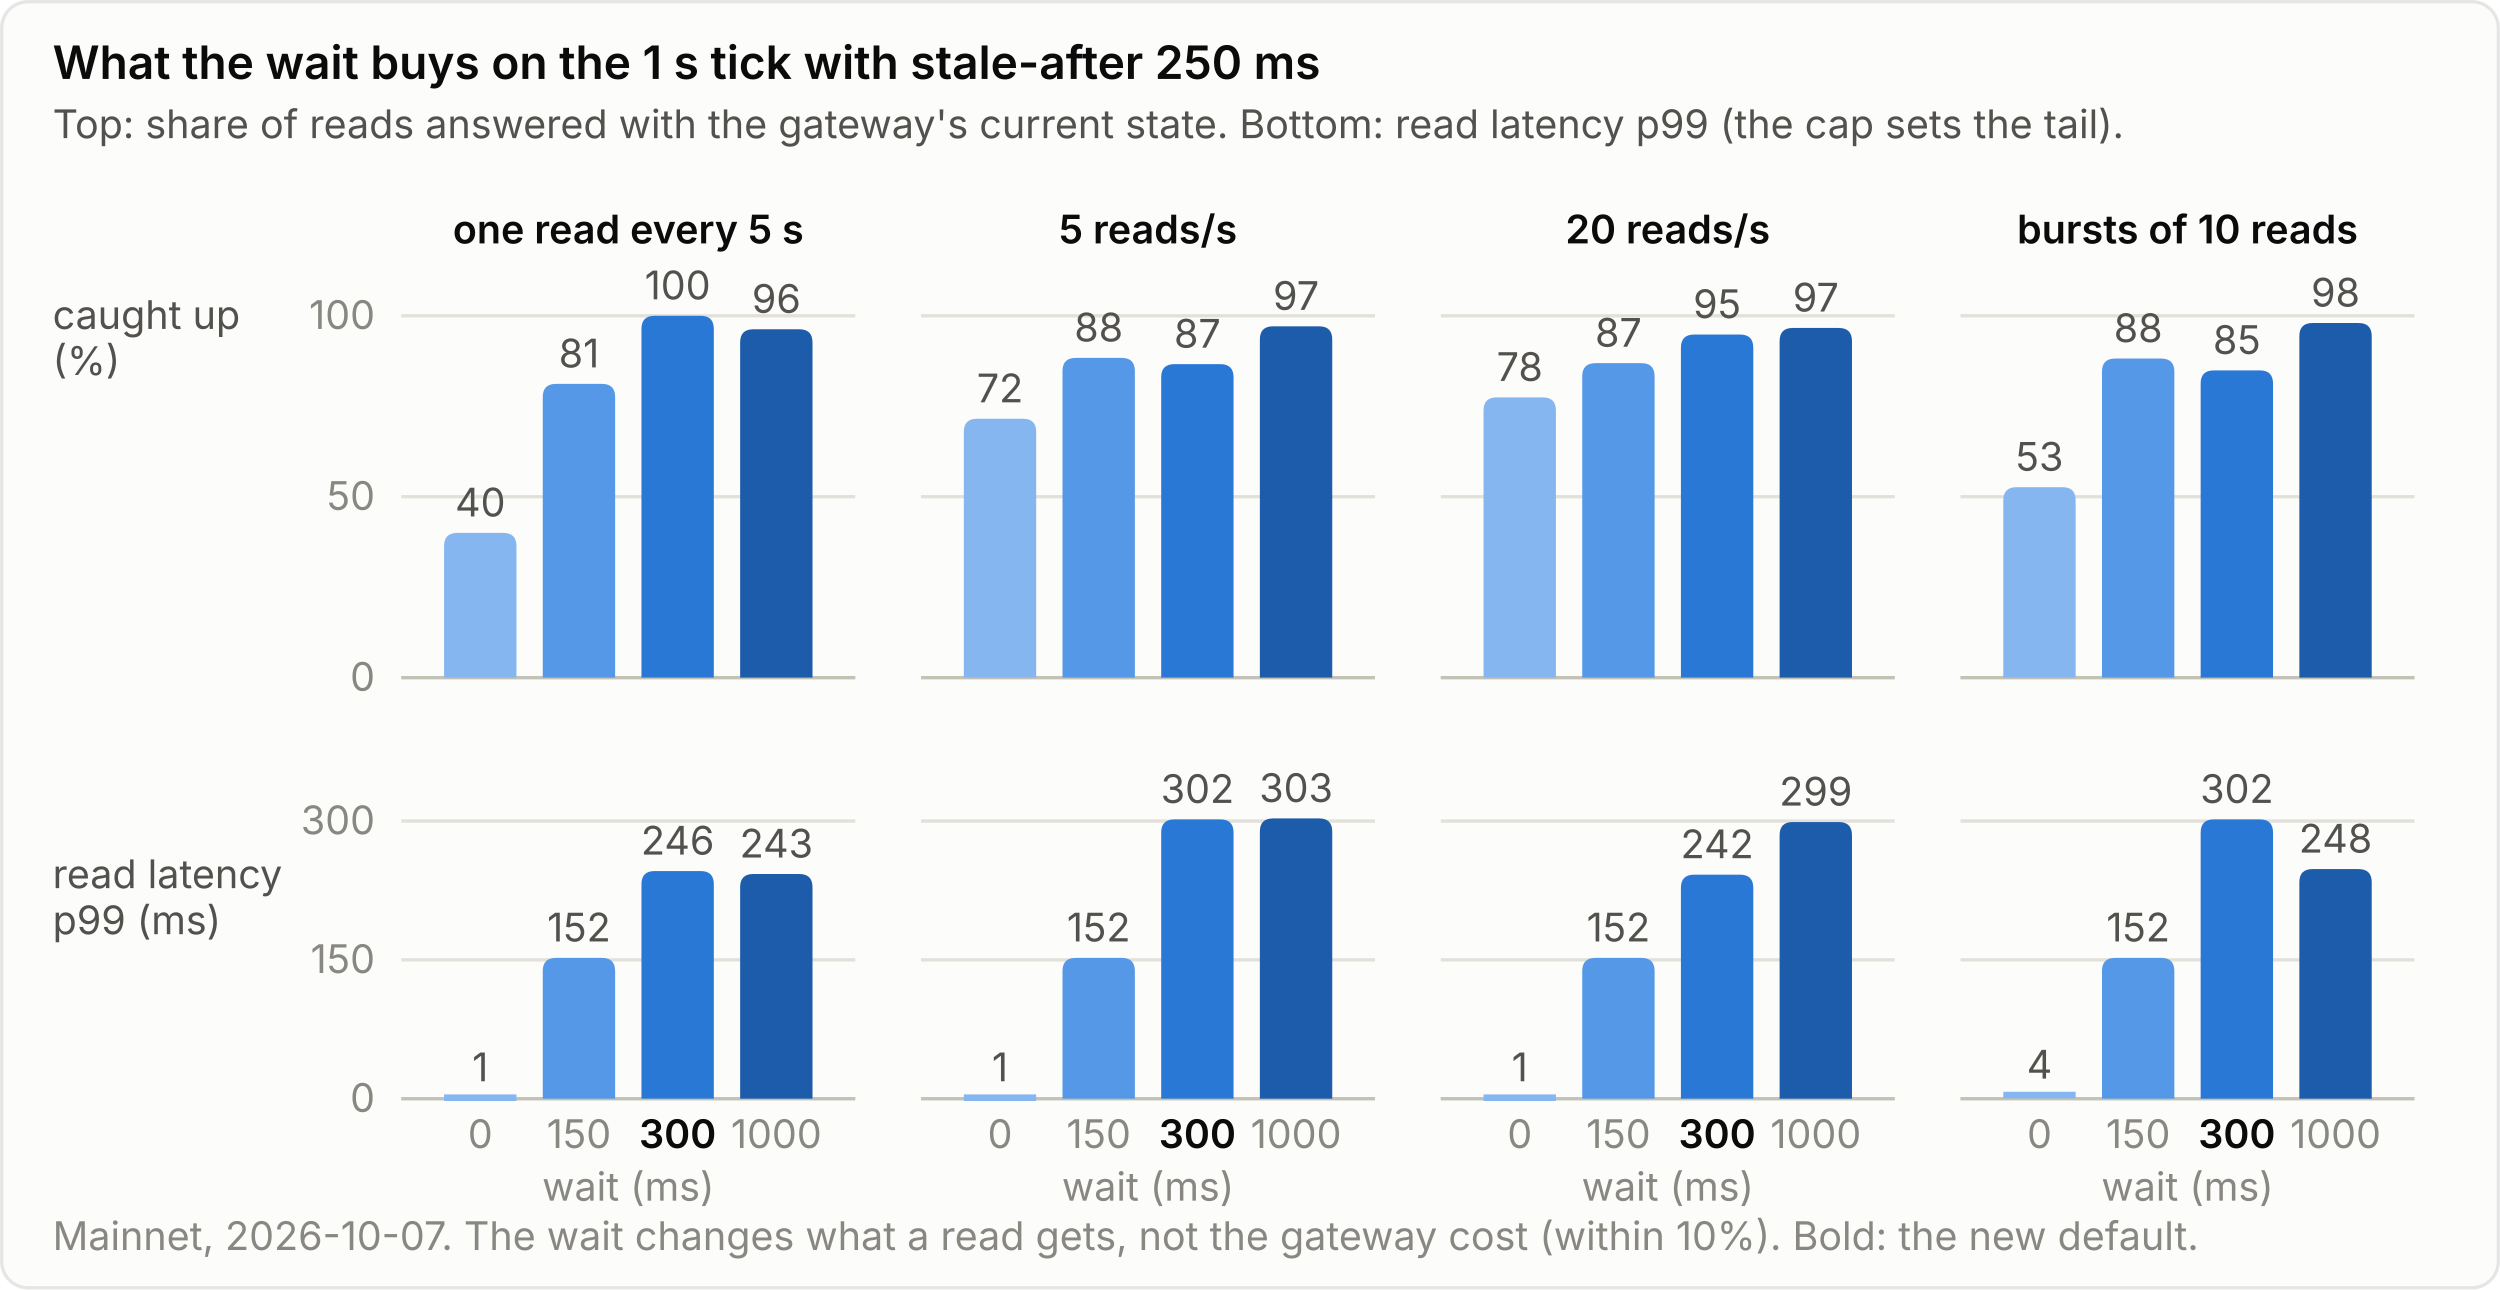
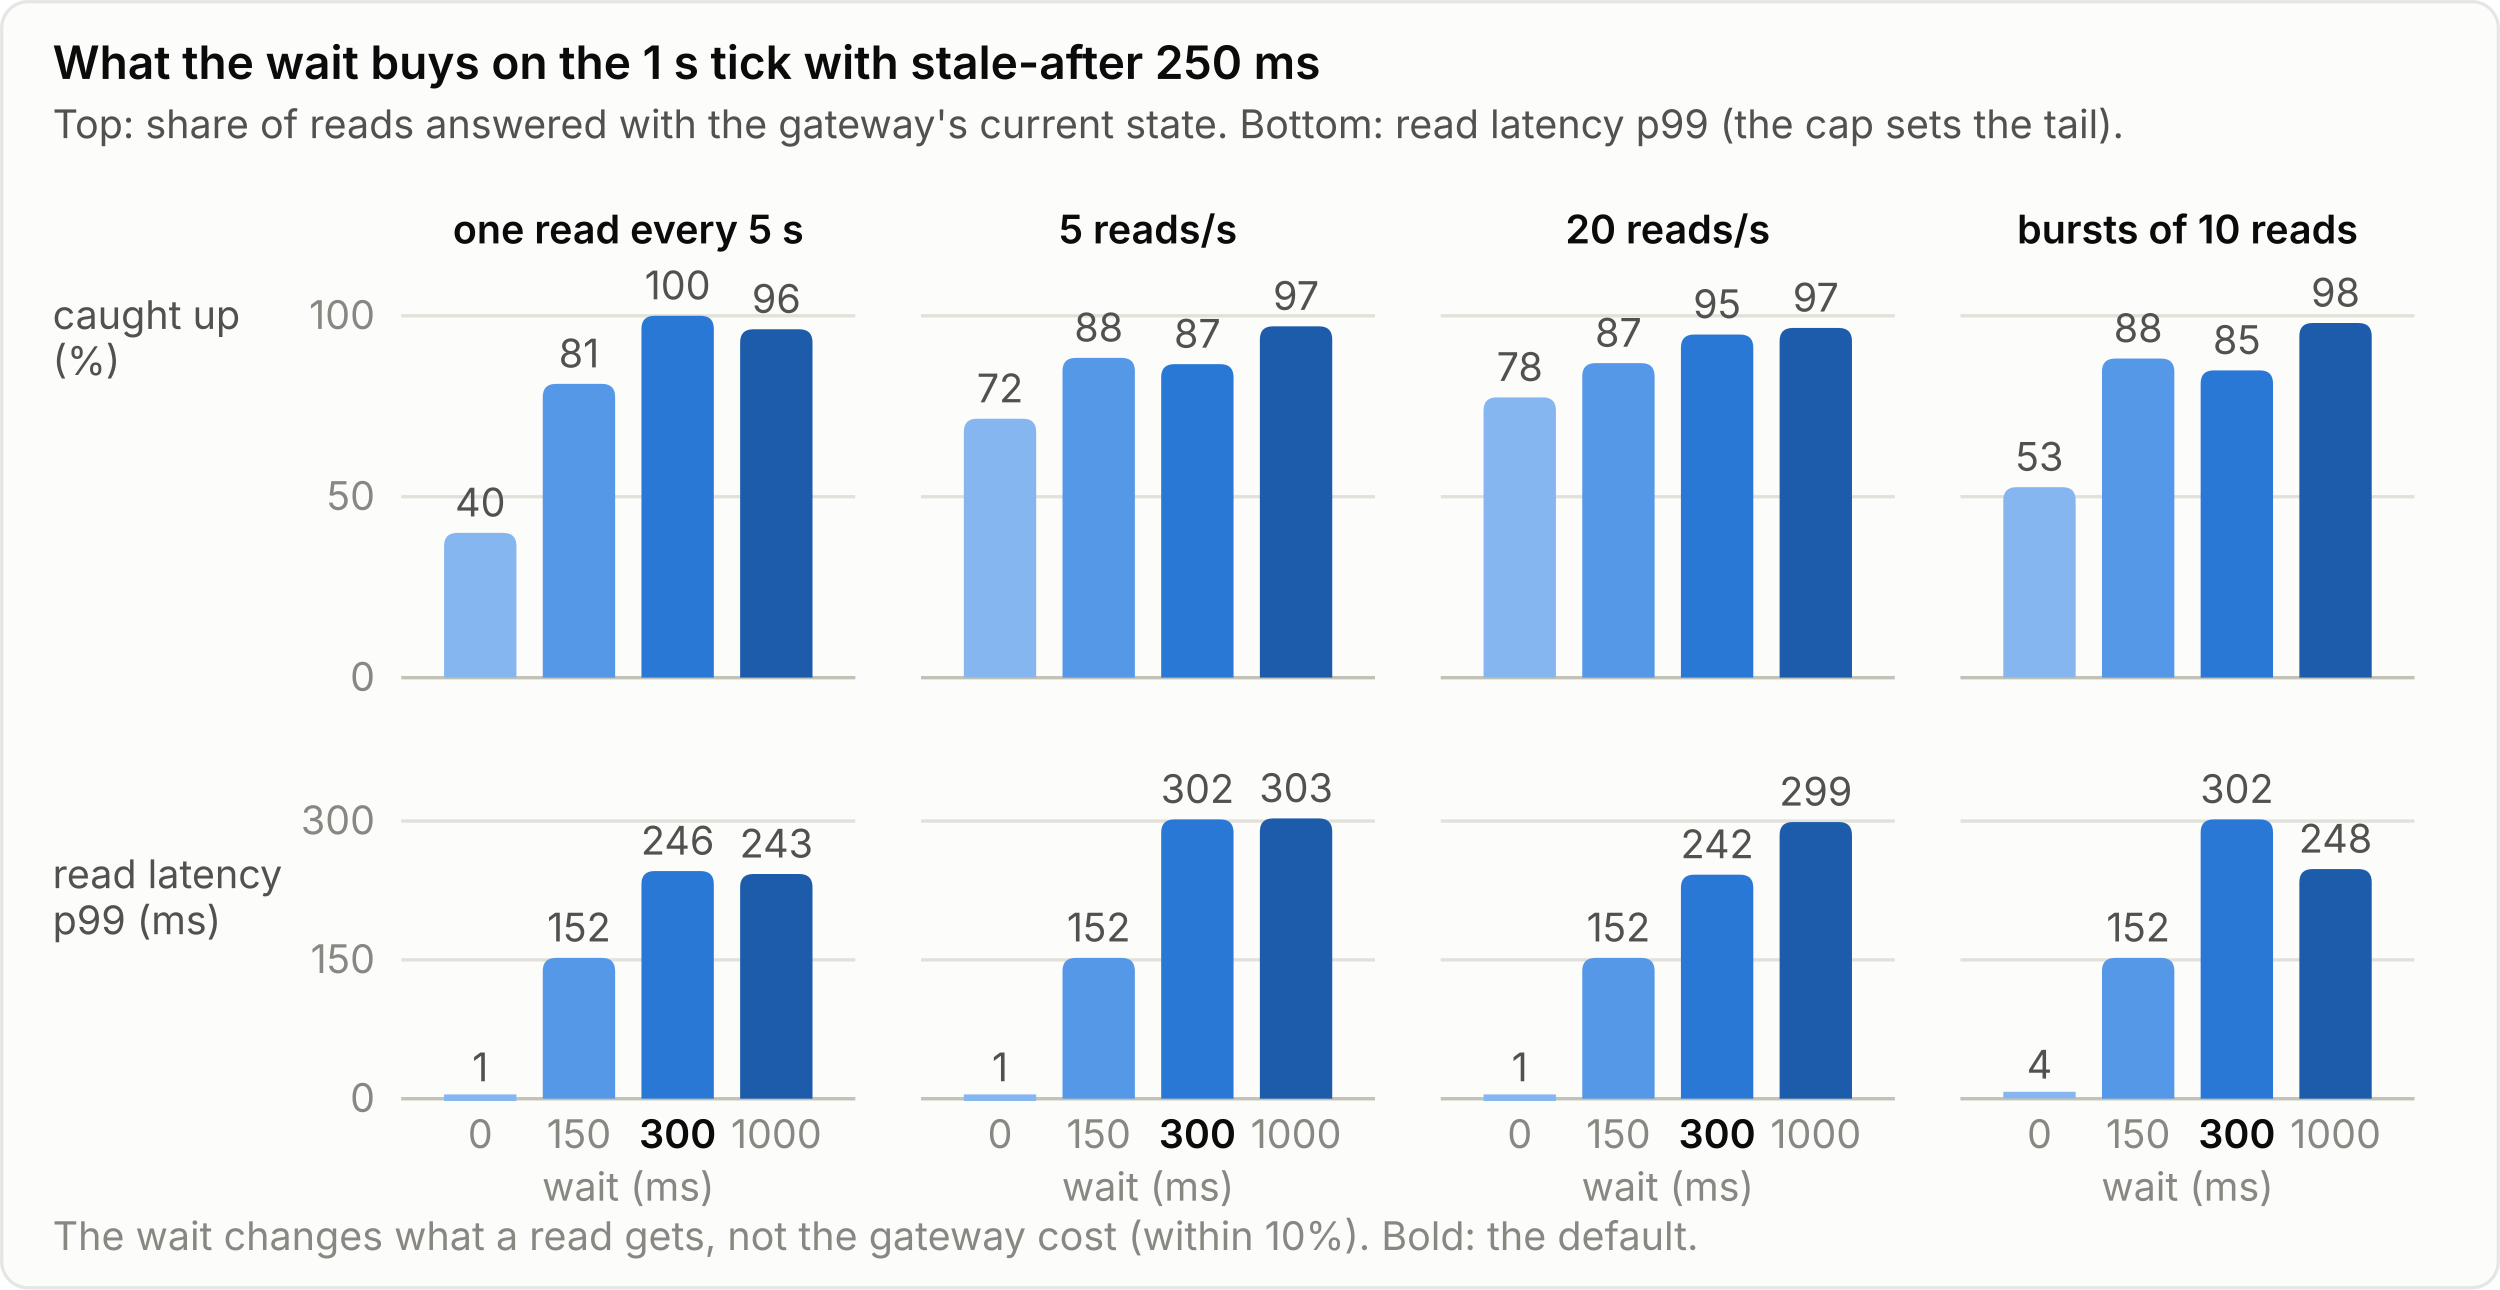
<svg xmlns="http://www.w3.org/2000/svg" viewBox="0 0 760 392" width="760" height="392" font-family="system-ui, -apple-system, 'Segoe UI', sans-serif" role="img" aria-labelledby="title desc">
  <rect x="0.5" y="0.5" width="759" height="391" rx="8" fill="#fcfcfb" stroke="rgba(11,11,11,0.10)" />
  <text x="16.0" y="24.0" font-size="14" fill="#0b0b0b" text-anchor="start" font-weight="600">What the wait buys on the 1 s tick with stale-after 250 ms</text>
  <text x="16.0" y="42.0" font-size="12" fill="#52514e" text-anchor="start" font-weight="normal">Top: share of reads answered with the gateway's current state. Bottom: read latency p99 (the cap sets the tail).</text>
  <line x1="122" y1="206.0" x2="260" y2="206.0" stroke="#e1e0d9" />
  <text x="114.0" y="210.0" font-size="12" fill="#898781" text-anchor="end" font-weight="normal">0</text>
  <line x1="122" y1="151.0" x2="260" y2="151.0" stroke="#e1e0d9" />
  <text x="114.0" y="155.0" font-size="12" fill="#898781" text-anchor="end" font-weight="normal">50</text>
  <line x1="122" y1="96.0" x2="260" y2="96.0" stroke="#e1e0d9" />
  <text x="114.0" y="100.0" font-size="12" fill="#898781" text-anchor="end" font-weight="normal">100</text>
  <line x1="122" y1="206.0" x2="260" y2="206.0" stroke="#c3c2b7" />
  <path d="M135.0,206.0 L135.0,166.0 Q135.0,162.0 139.0,162.0 L153.0,162.0 Q157.0,162.0 157.0,166.0 L157.0,206.0 Z" fill="#86b6ef" />
  <text x="146.0" y="157.0" font-size="12" fill="#52514e" text-anchor="middle" font-weight="normal">40</text>
  <path d="M165.0,206.0 L165.0,120.7 Q165.0,116.7 169.0,116.7 L183.0,116.7 Q187.0,116.7 187.0,120.7 L187.0,206.0 Z" fill="#5598e7" />
  <text x="176.0" y="111.7" font-size="12" fill="#52514e" text-anchor="middle" font-weight="normal">81</text>
  <path d="M195.0,206.0 L195.0,100.0 Q195.0,96.0 199.0,96.0 L213.0,96.0 Q217.0,96.0 217.0,100.0 L217.0,206.0 Z" fill="#2a78d6" />
  <text x="206.0" y="91.0" font-size="12" fill="#52514e" text-anchor="middle" font-weight="normal">100</text>
  <path d="M225.0,206.0 L225.0,104.1 Q225.0,100.1 229.0,100.1 L243.0,100.1 Q247.0,100.1 247.0,104.1 L247.0,206.0 Z" fill="#1c5cab" />
  <text x="236.0" y="95.1" font-size="12" fill="#52514e" text-anchor="middle" font-weight="normal">96</text>
  <text x="191.0" y="74.0" font-size="12" fill="#0b0b0b" text-anchor="middle" font-weight="600">one read every 5 s</text>
  <line x1="280" y1="206.0" x2="418" y2="206.0" stroke="#e1e0d9" />
  <line x1="280" y1="151.0" x2="418" y2="151.0" stroke="#e1e0d9" />
  <line x1="280" y1="96.0" x2="418" y2="96.0" stroke="#e1e0d9" />
  <line x1="280" y1="206.0" x2="418" y2="206.0" stroke="#c3c2b7" />
  <path d="M293.0,206.0 L293.0,131.3 Q293.0,127.3 297.0,127.3 L311.0,127.3 Q315.0,127.3 315.0,131.3 L315.0,206.0 Z" fill="#86b6ef" />
  <text x="304.0" y="122.3" font-size="12" fill="#52514e" text-anchor="middle" font-weight="normal">72</text>
  <path d="M323.0,206.0 L323.0,112.8 Q323.0,108.8 327.0,108.8 L341.0,108.8 Q345.0,108.8 345.0,112.8 L345.0,206.0 Z" fill="#5598e7" />
  <text x="334.0" y="103.8" font-size="12" fill="#52514e" text-anchor="middle" font-weight="normal">88</text>
  <path d="M353.0,206.0 L353.0,114.7 Q353.0,110.7 357.0,110.7 L371.0,110.7 Q375.0,110.7 375.0,114.7 L375.0,206.0 Z" fill="#2a78d6" />
  <text x="364.0" y="105.7" font-size="12" fill="#52514e" text-anchor="middle" font-weight="normal">87</text>
  <path d="M383.0,206.0 L383.0,103.2 Q383.0,99.2 387.0,99.2 L401.0,99.2 Q405.0,99.2 405.0,103.2 L405.0,206.0 Z" fill="#1c5cab" />
  <text x="394.0" y="94.2" font-size="12" fill="#52514e" text-anchor="middle" font-weight="normal">97</text>
  <text x="349.0" y="74.0" font-size="12" fill="#0b0b0b" text-anchor="middle" font-weight="600">5 reads/s</text>
  <line x1="438" y1="206.0" x2="576" y2="206.0" stroke="#e1e0d9" />
  <line x1="438" y1="151.0" x2="576" y2="151.0" stroke="#e1e0d9" />
  <line x1="438" y1="96.0" x2="576" y2="96.0" stroke="#e1e0d9" />
  <line x1="438" y1="206.0" x2="576" y2="206.0" stroke="#c3c2b7" />
  <path d="M451.0,206.0 L451.0,124.8 Q451.0,120.8 455.0,120.8 L469.0,120.8 Q473.0,120.8 473.0,124.8 L473.0,206.0 Z" fill="#86b6ef" />
  <text x="462.0" y="115.8" font-size="12" fill="#52514e" text-anchor="middle" font-weight="normal">78</text>
  <path d="M481.0,206.0 L481.0,114.4 Q481.0,110.4 485.0,110.4 L499.0,110.4 Q503.0,110.4 503.0,114.4 L503.0,206.0 Z" fill="#5598e7" />
  <text x="492.0" y="105.4" font-size="12" fill="#52514e" text-anchor="middle" font-weight="normal">87</text>
  <path d="M511.0,206.0 L511.0,105.7 Q511.0,101.7 515.0,101.7 L529.0,101.7 Q533.0,101.7 533.0,105.7 L533.0,206.0 Z" fill="#2a78d6" />
  <text x="522.0" y="96.7" font-size="12" fill="#52514e" text-anchor="middle" font-weight="normal">95</text>
  <path d="M541.0,206.0 L541.0,103.7 Q541.0,99.7 545.0,99.7 L559.0,99.7 Q563.0,99.7 563.0,103.7 L563.0,206.0 Z" fill="#1c5cab" />
  <text x="552.0" y="94.7" font-size="12" fill="#52514e" text-anchor="middle" font-weight="normal">97</text>
  <text x="507.0" y="74.0" font-size="12" fill="#0b0b0b" text-anchor="middle" font-weight="600">20 reads/s</text>
  <line x1="596" y1="206.0" x2="734" y2="206.0" stroke="#e1e0d9" />
  <line x1="596" y1="151.0" x2="734" y2="151.0" stroke="#e1e0d9" />
  <line x1="596" y1="96.0" x2="734" y2="96.0" stroke="#e1e0d9" />
  <line x1="596" y1="206.0" x2="734" y2="206.0" stroke="#c3c2b7" />
  <path d="M609.0,206.0 L609.0,152.1 Q609.0,148.1 613.0,148.1 L627.0,148.1 Q631.0,148.1 631.0,152.1 L631.0,206.0 Z" fill="#86b6ef" />
  <text x="620.0" y="143.1" font-size="12" fill="#52514e" text-anchor="middle" font-weight="normal">53</text>
  <path d="M639.0,206.0 L639.0,113.0 Q639.0,109.0 643.0,109.0 L657.0,109.0 Q661.0,109.0 661.0,113.0 L661.0,206.0 Z" fill="#5598e7" />
  <text x="650.0" y="104.0" font-size="12" fill="#52514e" text-anchor="middle" font-weight="normal">88</text>
  <path d="M669.0,206.0 L669.0,116.6 Q669.0,112.6 673.0,112.6 L687.0,112.6 Q691.0,112.6 691.0,116.6 L691.0,206.0 Z" fill="#2a78d6" />
  <text x="680.0" y="107.6" font-size="12" fill="#52514e" text-anchor="middle" font-weight="normal">85</text>
  <path d="M699.0,206.0 L699.0,102.2 Q699.0,98.2 703.0,98.2 L717.0,98.2 Q721.0,98.2 721.0,102.2 L721.0,206.0 Z" fill="#1c5cab" />
  <text x="710.0" y="93.2" font-size="12" fill="#52514e" text-anchor="middle" font-weight="normal">98</text>
  <text x="665.0" y="74.0" font-size="12" fill="#0b0b0b" text-anchor="middle" font-weight="600">bursts of 10 reads</text>
  <text x="16.0" y="100.0" font-size="12" fill="#52514e" text-anchor="start" font-weight="normal">caught up</text>
  <text x="16.0" y="114.0" font-size="12" fill="#52514e" text-anchor="start" font-weight="normal">(%)</text>
  <line x1="122" y1="334.0" x2="260" y2="334.0" stroke="#e1e0d9" />
  <text x="114.0" y="338.0" font-size="12" fill="#898781" text-anchor="end" font-weight="normal">0</text>
  <line x1="122" y1="291.8" x2="260" y2="291.8" stroke="#e1e0d9" />
  <text x="114.0" y="295.8" font-size="12" fill="#898781" text-anchor="end" font-weight="normal">150</text>
  <line x1="122" y1="249.6" x2="260" y2="249.6" stroke="#e1e0d9" />
  <text x="114.0" y="253.6" font-size="12" fill="#898781" text-anchor="end" font-weight="normal">300</text>
  <line x1="122" y1="334.0" x2="260" y2="334.0" stroke="#c3c2b7" />
  <rect x="135.0" y="332.7" width="22" height="2.0" fill="#86b6ef" />
  <text x="146.0" y="328.7" font-size="12" fill="#52514e" text-anchor="middle" font-weight="normal">1</text>
  <text x="146.0" y="349.0" font-size="12" fill="#898781" text-anchor="middle" font-weight="normal">0</text>
  <path d="M165.0,334.0 L165.0,295.2 Q165.0,291.2 169.0,291.2 L183.0,291.2 Q187.0,291.2 187.0,295.2 L187.0,334.0 Z" fill="#5598e7" />
  <text x="176.0" y="286.2" font-size="12" fill="#52514e" text-anchor="middle" font-weight="normal">152</text>
  <text x="176.0" y="349.0" font-size="12" fill="#898781" text-anchor="middle" font-weight="normal">150</text>
  <path d="M195.0,334.0 L195.0,268.8 Q195.0,264.8 199.0,264.8 L213.0,264.8 Q217.0,264.8 217.0,268.8 L217.0,334.0 Z" fill="#2a78d6" />
  <text x="206.0" y="259.8" font-size="12" fill="#52514e" text-anchor="middle" font-weight="normal">246</text>
  <text x="206.0" y="349.0" font-size="12" fill="#0b0b0b" text-anchor="middle" font-weight="600">300</text>
  <path d="M225.0,334.0 L225.0,269.7 Q225.0,265.7 229.0,265.7 L243.0,265.7 Q247.0,265.7 247.0,269.7 L247.0,334.0 Z" fill="#1c5cab" />
  <text x="236.0" y="260.7" font-size="12" fill="#52514e" text-anchor="middle" font-weight="normal">243</text>
  <text x="236.0" y="349.0" font-size="12" fill="#898781" text-anchor="middle" font-weight="normal">1000</text>
  <text x="191.0" y="365.0" font-size="12" fill="#898781" text-anchor="middle" font-weight="normal">wait (ms)</text>
  <line x1="280" y1="334.0" x2="418" y2="334.0" stroke="#e1e0d9" />
  <line x1="280" y1="291.8" x2="418" y2="291.8" stroke="#e1e0d9" />
  <line x1="280" y1="249.6" x2="418" y2="249.6" stroke="#e1e0d9" />
  <line x1="280" y1="334.0" x2="418" y2="334.0" stroke="#c3c2b7" />
  <rect x="293.0" y="332.7" width="22" height="2.0" fill="#86b6ef" />
  <text x="304.0" y="328.7" font-size="12" fill="#52514e" text-anchor="middle" font-weight="normal">1</text>
  <text x="304.0" y="349.0" font-size="12" fill="#898781" text-anchor="middle" font-weight="normal">0</text>
  <path d="M323.0,334.0 L323.0,295.2 Q323.0,291.2 327.0,291.2 L341.0,291.2 Q345.0,291.2 345.0,295.2 L345.0,334.0 Z" fill="#5598e7" />
  <text x="334.0" y="286.2" font-size="12" fill="#52514e" text-anchor="middle" font-weight="normal">152</text>
  <text x="334.0" y="349.0" font-size="12" fill="#898781" text-anchor="middle" font-weight="normal">150</text>
  <path d="M353.0,334.0 L353.0,253.1 Q353.0,249.1 357.0,249.1 L371.0,249.1 Q375.0,249.1 375.0,253.1 L375.0,334.0 Z" fill="#2a78d6" />
  <text x="364.0" y="244.1" font-size="12" fill="#52514e" text-anchor="middle" font-weight="normal">302</text>
  <text x="364.0" y="349.0" font-size="12" fill="#0b0b0b" text-anchor="middle" font-weight="600">300</text>
  <path d="M383.0,334.0 L383.0,252.8 Q383.0,248.8 387.0,248.8 L401.0,248.8 Q405.0,248.8 405.0,252.8 L405.0,334.0 Z" fill="#1c5cab" />
  <text x="394.0" y="243.8" font-size="12" fill="#52514e" text-anchor="middle" font-weight="normal">303</text>
  <text x="394.0" y="349.0" font-size="12" fill="#898781" text-anchor="middle" font-weight="normal">1000</text>
  <text x="349.0" y="365.0" font-size="12" fill="#898781" text-anchor="middle" font-weight="normal">wait (ms)</text>
  <line x1="438" y1="334.0" x2="576" y2="334.0" stroke="#e1e0d9" />
  <line x1="438" y1="291.8" x2="576" y2="291.8" stroke="#e1e0d9" />
  <line x1="438" y1="249.6" x2="576" y2="249.6" stroke="#e1e0d9" />
  <line x1="438" y1="334.0" x2="576" y2="334.0" stroke="#c3c2b7" />
  <rect x="451.0" y="332.7" width="22" height="2.0" fill="#86b6ef" />
  <text x="462.0" y="328.7" font-size="12" fill="#52514e" text-anchor="middle" font-weight="normal">1</text>
  <text x="462.0" y="349.0" font-size="12" fill="#898781" text-anchor="middle" font-weight="normal">0</text>
  <path d="M481.0,334.0 L481.0,295.2 Q481.0,291.2 485.0,291.2 L499.0,291.2 Q503.0,291.2 503.0,295.2 L503.0,334.0 Z" fill="#5598e7" />
  <text x="492.0" y="286.2" font-size="12" fill="#52514e" text-anchor="middle" font-weight="normal">152</text>
  <text x="492.0" y="349.0" font-size="12" fill="#898781" text-anchor="middle" font-weight="normal">150</text>
  <path d="M511.0,334.0 L511.0,269.9 Q511.0,265.9 515.0,265.9 L529.0,265.9 Q533.0,265.9 533.0,269.9 L533.0,334.0 Z" fill="#2a78d6" />
  <text x="522.0" y="260.9" font-size="12" fill="#52514e" text-anchor="middle" font-weight="normal">242</text>
  <text x="522.0" y="349.0" font-size="12" fill="#0b0b0b" text-anchor="middle" font-weight="600">300</text>
  <path d="M541.0,334.0 L541.0,253.9 Q541.0,249.9 545.0,249.9 L559.0,249.9 Q563.0,249.9 563.0,253.9 L563.0,334.0 Z" fill="#1c5cab" />
  <text x="552.0" y="244.9" font-size="12" fill="#52514e" text-anchor="middle" font-weight="normal">299</text>
  <text x="552.0" y="349.0" font-size="12" fill="#898781" text-anchor="middle" font-weight="normal">1000</text>
  <text x="507.0" y="365.0" font-size="12" fill="#898781" text-anchor="middle" font-weight="normal">wait (ms)</text>
  <line x1="596" y1="334.0" x2="734" y2="334.0" stroke="#e1e0d9" />
  <line x1="596" y1="291.8" x2="734" y2="291.8" stroke="#e1e0d9" />
  <line x1="596" y1="249.6" x2="734" y2="249.6" stroke="#e1e0d9" />
  <line x1="596" y1="334.0" x2="734" y2="334.0" stroke="#c3c2b7" />
  <rect x="609.0" y="331.9" width="22" height="2.0" fill="#86b6ef" />
  <text x="620.0" y="327.9" font-size="12" fill="#52514e" text-anchor="middle" font-weight="normal">4</text>
  <text x="620.0" y="349.0" font-size="12" fill="#898781" text-anchor="middle" font-weight="normal">0</text>
  <path d="M639.0,334.0 L639.0,295.2 Q639.0,291.2 643.0,291.2 L657.0,291.2 Q661.0,291.2 661.0,295.2 L661.0,334.0 Z" fill="#5598e7" />
  <text x="650.0" y="286.2" font-size="12" fill="#52514e" text-anchor="middle" font-weight="normal">152</text>
  <text x="650.0" y="349.0" font-size="12" fill="#898781" text-anchor="middle" font-weight="normal">150</text>
  <path d="M669.0,334.0 L669.0,253.1 Q669.0,249.1 673.0,249.1 L687.0,249.1 Q691.0,249.1 691.0,253.1 L691.0,334.0 Z" fill="#2a78d6" />
  <text x="680.0" y="244.1" font-size="12" fill="#52514e" text-anchor="middle" font-weight="normal">302</text>
  <text x="680.0" y="349.0" font-size="12" fill="#0b0b0b" text-anchor="middle" font-weight="600">300</text>
  <path d="M699.0,334.0 L699.0,268.2 Q699.0,264.2 703.0,264.2 L717.0,264.2 Q721.0,264.2 721.0,268.2 L721.0,334.0 Z" fill="#1c5cab" />
  <text x="710.0" y="259.2" font-size="12" fill="#52514e" text-anchor="middle" font-weight="normal">248</text>
  <text x="710.0" y="349.0" font-size="12" fill="#898781" text-anchor="middle" font-weight="normal">1000</text>
  <text x="665.0" y="365.0" font-size="12" fill="#898781" text-anchor="middle" font-weight="normal">wait (ms)</text>
  <text x="16.0" y="270.0" font-size="12" fill="#52514e" text-anchor="start" font-weight="normal">read latency</text>
  <text x="16.0" y="284.0" font-size="12" fill="#52514e" text-anchor="start" font-weight="normal">p99 (ms)</text>
-   <text x="16.0" y="380.0" font-size="12" fill="#898781" text-anchor="start" font-weight="normal">Mainnet, 2026-10-07. The wait changes what a read gets, not the gateway cost (within 10%). Bold: the new default.</text>
+   <text x="16.0" y="380.0" font-size="12" fill="#898781" text-anchor="start" font-weight="normal">The wait changes what a read gets, not the gateway cost (within 10%). Bold: the default.</text>
</svg>
